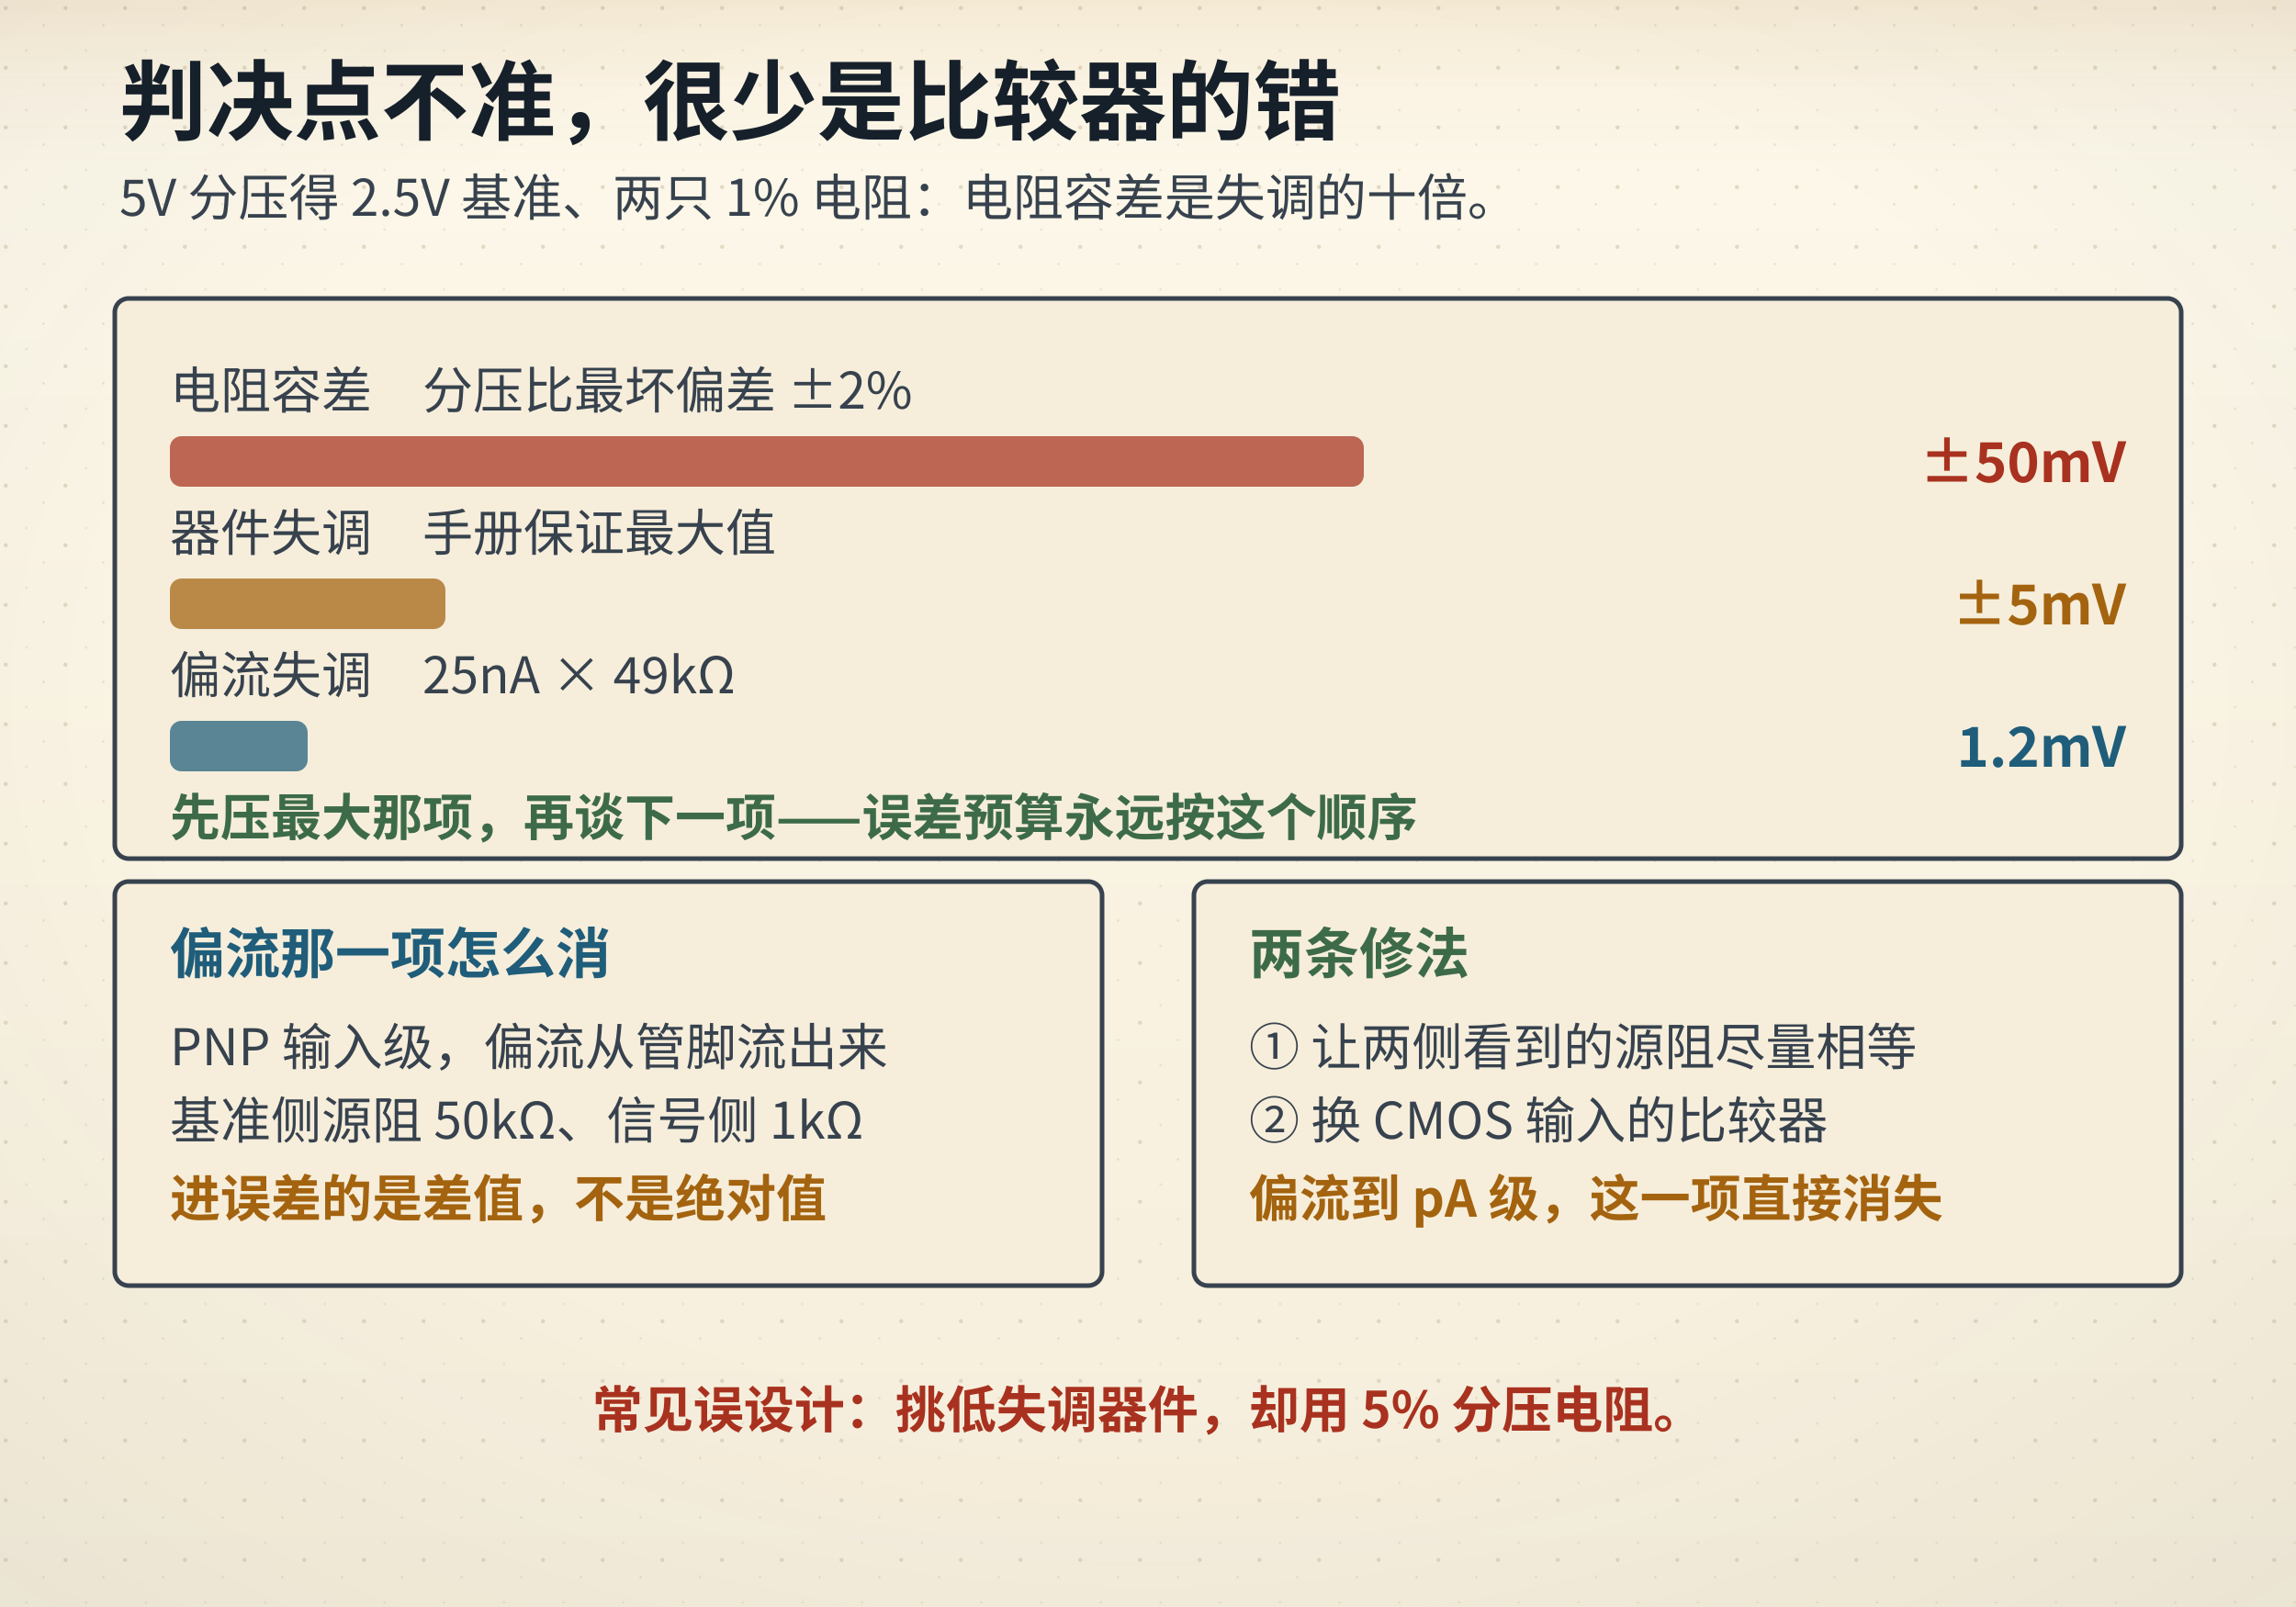
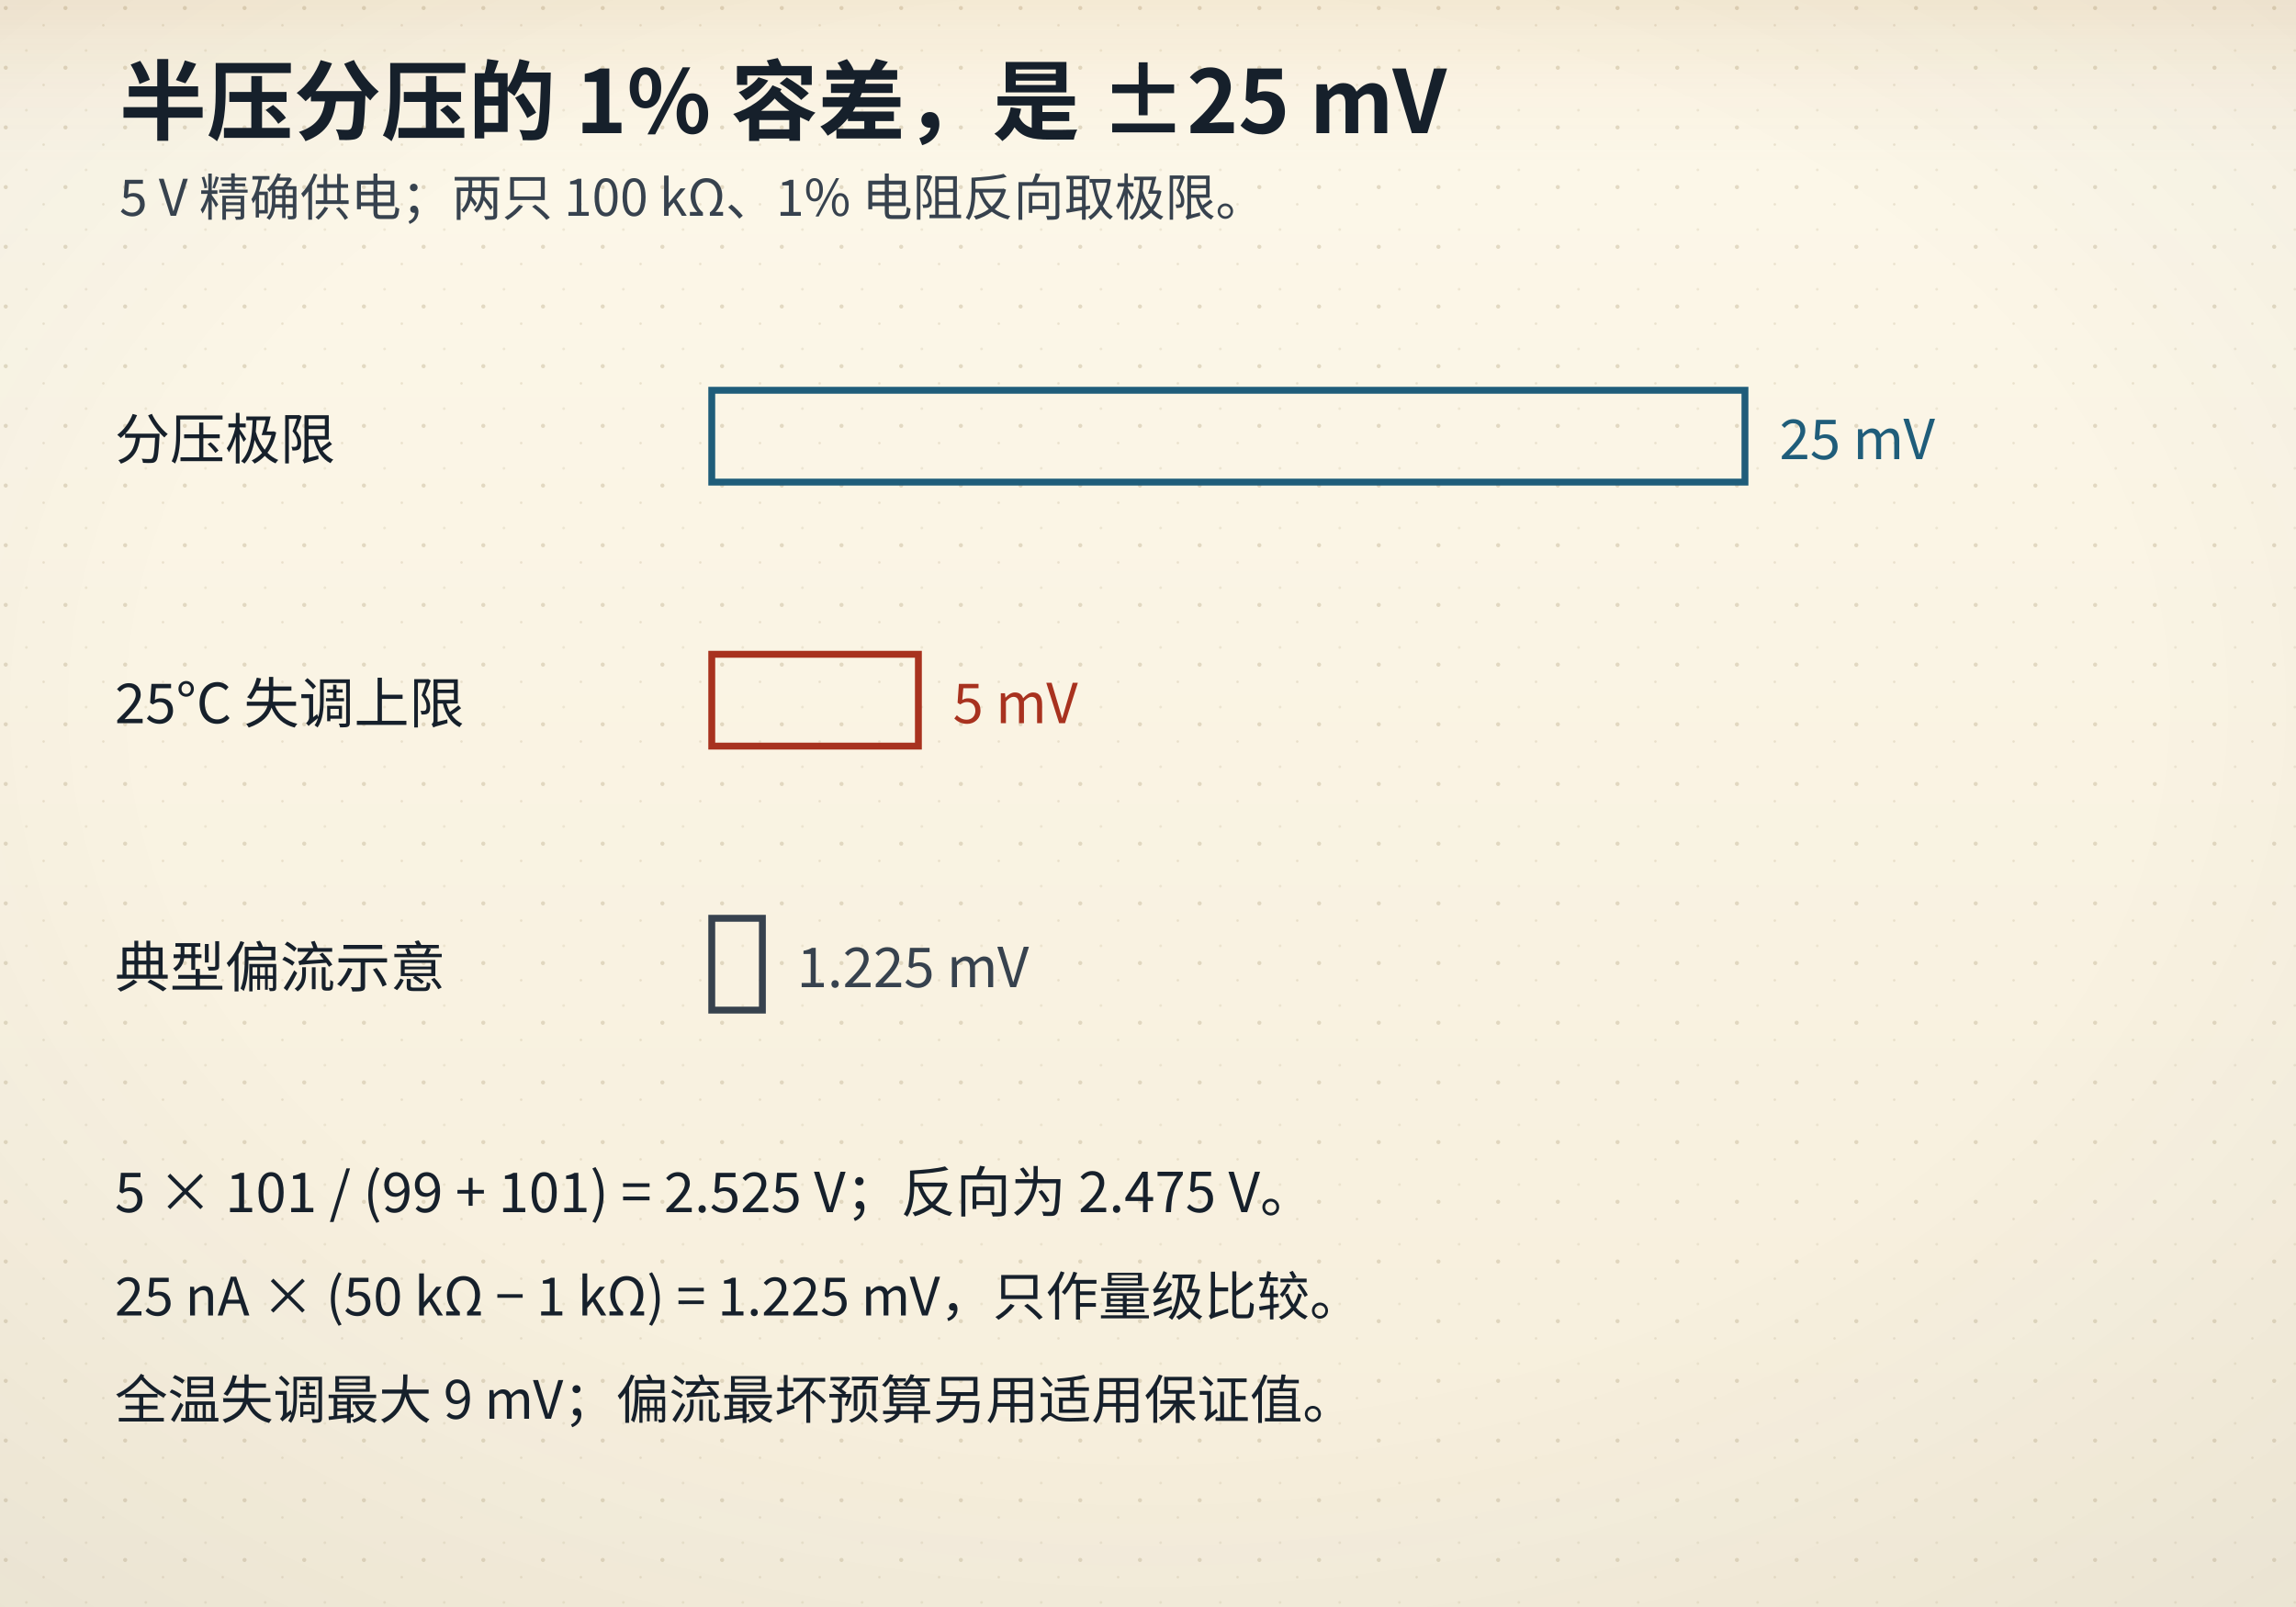
<svg xmlns="http://www.w3.org/2000/svg" viewBox="0 0 1000 700">
  <defs>
    <linearGradient id="bgL" x1="0" y1="0" x2="0" y2="1">
      <stop offset="0" stop-color="#fdf8ea" />
      <stop offset="1" stop-color="#f6eedb" />
    </linearGradient>
    <linearGradient id="bgD" x1="0" y1="0" x2="0" y2="1">
      <stop offset="0" stop-color="#141310" />
      <stop offset="1" stop-color="#1d1a14" />
    </linearGradient>
    <radialGradient id="vig" cx="0.5" cy="0.44" r="0.78">
      <stop offset="0.55" stop-color="#16202b" stop-opacity="0" />
      <stop offset="1" stop-color="#16202b" stop-opacity="0.055" />
    </radialGradient>
    <linearGradient id="hdr" x1="0" y1="0" x2="0" y2="1">
      <stop offset="0" stop-color="#a4630f" stop-opacity="0.10" />
      <stop offset="0.55" stop-color="#a4630f" stop-opacity="0.028" />
      <stop offset="1" stop-color="#a4630f" stop-opacity="0" />
    </linearGradient>
    <linearGradient id="hdrD" x1="0" y1="0" x2="0" y2="1">
      <stop offset="0" stop-color="#dcab63" stop-opacity="0.13" />
      <stop offset="0.55" stop-color="#dcab63" stop-opacity="0.04" />
      <stop offset="1" stop-color="#dcab63" stop-opacity="0" />
    </linearGradient>
    <pattern id="dots" width="26" height="26" patternUnits="userSpaceOnUse">
      <circle cx="2.5" cy="3.5" r="0.9" fill="#c9bb9d" />
      <circle cx="19" cy="11" r="0.55" fill="#c9bb9d" opacity="0.7" />
      <circle cx="11.5" cy="22" r="0.6" fill="#c9bb9d" opacity="0.55" />
    </pattern>
    <filter id="soft" x="-40%" y="-40%" width="180%" height="180%">
      <feDropShadow dx="0" dy="1.4" stdDeviation="2" flood-color="#16202b" flood-opacity="0.13" />
    </filter>
    <filter id="pglow" x="-70%" y="-70%" width="240%" height="240%">
      <feGaussianBlur stdDeviation="1.7" result="b" />
      <feMerge>
        <feMergeNode in="b" />
        <feMergeNode in="SourceGraphic" />
      </feMerge>
    </filter>
  </defs>
  <rect class="page-bg" width="1000" height="700" fill="url(#bgL)" />
  <rect class="page-grain" width="1000" height="700" fill="url(#dots)" />
  <rect class="page-vig" width="1000" height="700" fill="url(#vig)" />
  <rect class="page-hdr" width="1000" height="72" fill="url(#hdr)" />
  <style>
text{font-family:"Segoe UI","Microsoft YaHei","PingFang SC","Hiragino Sans GB","Noto Sans CJK SC","Source Han Sans SC","Noto Sans SC",sans-serif;}
line,path,polyline,polygon{stroke-linecap:round;stroke-linejoin:round}
.page-bg{fill:url(#bgL)}
.page-grain{opacity:.5}
.page-vig{opacity:1}
.page-hdr{fill:url(#hdr)}
@media (prefers-color-scheme: dark){
.page-bg{fill:url(#bgD)}
.page-grain{opacity:.34}
.page-vig{opacity:.5}
.page-hdr{fill:url(#hdrD)}
[fill="#fdf8ea"]{fill:#141310}
[stroke="#fdf8ea"]{stroke:#141310}
[fill="#f6eedb"]{fill:#1d1a14}
[stroke="#f6eedb"]{stroke:#1d1a14}
[fill="#e0d3b8"]{fill:#3b3529}
[stroke="#e0d3b8"]{stroke:#3b3529}
[fill="#c9bb9d"]{fill:#4a4436}
[stroke="#c9bb9d"]{stroke:#4a4436}
[fill="#16202b"]{fill:#ece4d3}
[stroke="#16202b"]{stroke:#ece4d3}
[fill="#37424e"]{fill:#cfc6b4}
[stroke="#37424e"]{stroke:#cfc6b4}
[fill="#5b666f"]{fill:#a79e8b}
[stroke="#5b666f"]{stroke:#a79e8b}
[fill="#8b8272"]{fill:#857c6c}
[stroke="#8b8272"]{stroke:#857c6c}
text[fill="#fdf8ea"]{fill:#f9f3e3}
[fill="#e6eff3"]{fill:#17262e}
[fill="#e4f1f3"]{fill:#15262a}
[fill="#e8efe6"]{fill:#182418}
[fill="#f6e7e1"]{fill:#281a16}
[fill="#f7eedb"]{fill:#292114}
[fill="#efe8ee"]{fill:#241c22}
text[fill="#1f5d7a"]{fill:#7fb7cf}
:is(rect,circle,path,line,polygon,polyline,ellipse,g)[fill="#1f5d7a"]{fill:#2b4d5f}
[stroke="#1f5d7a"]{stroke:#6fa3b9}
text[fill="#2f7f96"]{fill:#8ac9d8}
:is(rect,circle,path,line,polygon,polyline,ellipse,g)[fill="#2f7f96"]{fill:#2b5660}
[stroke="#2f7f96"]{stroke:#77b2c1}
text[fill="#3d6b4a"]{fill:#98c096}
:is(rect,circle,path,line,polygon,polyline,ellipse,g)[fill="#3d6b4a"]{fill:#2f4a33}
[stroke="#3d6b4a"]{stroke:#7aa87c}
text[fill="#a8321f"]{fill:#e0907a}
:is(rect,circle,path,line,polygon,polyline,ellipse,g)[fill="#a8321f"]{fill:#55231b}
[stroke="#a8321f"]{stroke:#c07a63}
text[fill="#a4630f"]{fill:#dcab63}
:is(rect,circle,path,line,polygon,polyline,ellipse,g)[fill="#a4630f"]{fill:#553a17}
[stroke="#a4630f"]{stroke:#c08a45}
text[fill="#6b3f63"]{fill:#c4a2bf}
:is(rect,circle,path,line,polygon,polyline,ellipse,g)[fill="#6b3f63"]{fill:#452c40}
[stroke="#6b3f63"]{stroke:#a17c9b}
}
</style>
-   <text x="52" y="58" font-size="38" fill="#16202b" font-family="'KaiTi','STKaiti','Kaiti SC','LXGW WenKai','Noto Serif CJK SC','Source Han Serif SC','Songti SC','SimSun','Noto Serif SC',serif" font-weight="700" text-anchor="start">判决点不准，很少是比较器的错</text>
-   <text x="52" y="94" font-size="22" fill="#37424e" font-family="'KaiTi','STKaiti','Kaiti SC','LXGW WenKai','Noto Serif CJK SC','Source Han Serif SC','Songti SC','SimSun','Noto Serif SC',serif" font-weight="400" text-anchor="start">5V 分压得 2.5V 基准、两只 1% 电阻：电阻容差是失调的十倍。</text>
-   <rect x="50" y="130" width="900" height="244" rx="6" fill="#f6eedb" stroke="#37424e" stroke-width="2" />
-   <text x="74" y="178" font-size="22" fill="#37424e" font-family="'KaiTi','STKaiti','Kaiti SC','LXGW WenKai','Noto Serif CJK SC','Source Han Serif SC','Songti SC','SimSun','Noto Serif SC',serif" font-weight="400" text-anchor="start">电阻容差　分压比最坏偏差 ±2%</text>
-   <rect x="74" y="190" width="520" height="22" rx="5" fill="#a8321f" opacity="0.72" />
-   <text x="926" y="210" font-size="24" fill="#a8321f" font-family="'KaiTi','STKaiti','Kaiti SC','LXGW WenKai','Noto Serif CJK SC','Source Han Serif SC','Songti SC','SimSun','Noto Serif SC',serif" font-weight="700" text-anchor="end">±50mV</text>
-   <text x="74" y="240" font-size="22" fill="#37424e" font-family="'KaiTi','STKaiti','Kaiti SC','LXGW WenKai','Noto Serif CJK SC','Source Han Serif SC','Songti SC','SimSun','Noto Serif SC',serif" font-weight="400" text-anchor="start">器件失调　手册保证最大值</text>
-   <rect x="74" y="252" width="120" height="22" rx="5" fill="#a4630f" opacity="0.72" />
-   <text x="926" y="272" font-size="24" fill="#a4630f" font-family="'KaiTi','STKaiti','Kaiti SC','LXGW WenKai','Noto Serif CJK SC','Source Han Serif SC','Songti SC','SimSun','Noto Serif SC',serif" font-weight="700" text-anchor="end">±5mV</text>
-   <text x="74" y="302" font-size="22" fill="#37424e" font-family="'KaiTi','STKaiti','Kaiti SC','LXGW WenKai','Noto Serif CJK SC','Source Han Serif SC','Songti SC','SimSun','Noto Serif SC',serif" font-weight="400" text-anchor="start">偏流失调　25nA × 49kΩ</text>
-   <rect x="74" y="314" width="60" height="22" rx="5" fill="#1f5d7a" opacity="0.72" />
-   <text x="926" y="334" font-size="24" fill="#1f5d7a" font-family="'KaiTi','STKaiti','Kaiti SC','LXGW WenKai','Noto Serif CJK SC','Source Han Serif SC','Songti SC','SimSun','Noto Serif SC',serif" font-weight="700" text-anchor="end">1.2mV</text>
-   <text x="74" y="364" font-size="22" fill="#3d6b4a" font-family="'KaiTi','STKaiti','Kaiti SC','LXGW WenKai','Noto Serif CJK SC','Source Han Serif SC','Songti SC','SimSun','Noto Serif SC',serif" font-weight="700" text-anchor="start">先压最大那项，再谈下一项——误差预算永远按这个顺序</text>
-   <rect x="50" y="384" width="430" height="176" rx="6" fill="#f6eedb" stroke="#37424e" stroke-width="2" />
-   <text x="74" y="424" font-size="24" fill="#1f5d7a" font-family="'KaiTi','STKaiti','Kaiti SC','LXGW WenKai','Noto Serif CJK SC','Source Han Serif SC','Songti SC','SimSun','Noto Serif SC',serif" font-weight="700" text-anchor="start">偏流那一项怎么消</text>
-   <text x="74" y="464" font-size="22" fill="#37424e" font-family="'KaiTi','STKaiti','Kaiti SC','LXGW WenKai','Noto Serif CJK SC','Source Han Serif SC','Songti SC','SimSun','Noto Serif SC',serif" font-weight="400" text-anchor="start">PNP 输入级，偏流从管脚流出来</text>
-   <text x="74" y="496" font-size="22" fill="#37424e" font-family="'KaiTi','STKaiti','Kaiti SC','LXGW WenKai','Noto Serif CJK SC','Source Han Serif SC','Songti SC','SimSun','Noto Serif SC',serif" font-weight="400" text-anchor="start">基准侧源阻 50kΩ、信号侧 1kΩ</text>
-   <text x="74" y="530" font-size="22" fill="#a4630f" font-family="'KaiTi','STKaiti','Kaiti SC','LXGW WenKai','Noto Serif CJK SC','Source Han Serif SC','Songti SC','SimSun','Noto Serif SC',serif" font-weight="700" text-anchor="start">进误差的是差值，不是绝对值</text>
-   <rect x="520" y="384" width="430" height="176" rx="6" fill="#f6eedb" stroke="#37424e" stroke-width="2" />
-   <text x="544" y="424" font-size="24" fill="#3d6b4a" font-family="'KaiTi','STKaiti','Kaiti SC','LXGW WenKai','Noto Serif CJK SC','Source Han Serif SC','Songti SC','SimSun','Noto Serif SC',serif" font-weight="700" text-anchor="start">两条修法</text>
-   <text x="544" y="464" font-size="22" fill="#37424e" font-family="'KaiTi','STKaiti','Kaiti SC','LXGW WenKai','Noto Serif CJK SC','Source Han Serif SC','Songti SC','SimSun','Noto Serif SC',serif" font-weight="400" text-anchor="start">① 让两侧看到的源阻尽量相等</text>
-   <text x="544" y="496" font-size="22" fill="#37424e" font-family="'KaiTi','STKaiti','Kaiti SC','LXGW WenKai','Noto Serif CJK SC','Source Han Serif SC','Songti SC','SimSun','Noto Serif SC',serif" font-weight="400" text-anchor="start">② 换 CMOS 输入的比较器</text>
-   <text x="544" y="530" font-size="22" fill="#a4630f" font-family="'KaiTi','STKaiti','Kaiti SC','LXGW WenKai','Noto Serif CJK SC','Source Han Serif SC','Songti SC','SimSun','Noto Serif SC',serif" font-weight="700" text-anchor="start">偏流到 pA 级，这一项直接消失</text>
-   <text x="500" y="622" font-size="22" fill="#a8321f" font-family="'KaiTi','STKaiti','Kaiti SC','LXGW WenKai','Noto Serif CJK SC','Source Han Serif SC','Songti SC','SimSun','Noto Serif SC',serif" font-weight="700" text-anchor="middle">常见误设计：挑低失调器件，却用 5% 分压电阻。</text>
+   <text x="52" y="58" font-size="38" fill="#16202b" font-family="'KaiTi','STKaiti','Kaiti SC','LXGW WenKai','Noto Serif CJK SC','Source Han Serif SC','Songti SC','SimSun','Noto Serif SC',serif" font-weight="700" text-anchor="start">半压分压的 1% 容差，是 ±25 mV</text>
+   <text x="52" y="94" font-size="22" fill="#37424e" font-family="'KaiTi','STKaiti','Kaiti SC','LXGW WenKai','Noto Serif CJK SC','Source Han Serif SC','Songti SC','SimSun','Noto Serif SC',serif" font-weight="400" text-anchor="start">5 V 精确供电；两只 100 kΩ、1% 电阻反向取极限。</text>
+   <text x="50" y="200" font-size="24" fill="#16202b" font-family="'KaiTi','STKaiti','Kaiti SC','LXGW WenKai','Noto Serif CJK SC','Source Han Serif SC','Songti SC','SimSun','Noto Serif SC',serif" font-weight="400" text-anchor="start">分压极限</text>
+   <rect x="310" y="170" width="450" height="40" fill="none" stroke="#1f5d7a" stroke-width="3" />
+   <text x="775" y="200" font-size="24" fill="#1f5d7a" font-family="'KaiTi','STKaiti','Kaiti SC','LXGW WenKai','Noto Serif CJK SC','Source Han Serif SC','Songti SC','SimSun','Noto Serif SC',serif" font-weight="400" text-anchor="start">25 mV</text>
+   <text x="50" y="315" font-size="24" fill="#16202b" font-family="'KaiTi','STKaiti','Kaiti SC','LXGW WenKai','Noto Serif CJK SC','Source Han Serif SC','Songti SC','SimSun','Noto Serif SC',serif" font-weight="400" text-anchor="start">25°C 失调上限</text>
+   <rect x="310" y="285" width="90" height="40" fill="none" stroke="#a8321f" stroke-width="3" />
+   <text x="415" y="315" font-size="24" fill="#a8321f" font-family="'KaiTi','STKaiti','Kaiti SC','LXGW WenKai','Noto Serif CJK SC','Source Han Serif SC','Songti SC','SimSun','Noto Serif SC',serif" font-weight="400" text-anchor="start">5 mV</text>
+   <text x="50" y="430" font-size="24" fill="#16202b" font-family="'KaiTi','STKaiti','Kaiti SC','LXGW WenKai','Noto Serif CJK SC','Source Han Serif SC','Songti SC','SimSun','Noto Serif SC',serif" font-weight="400" text-anchor="start">典型偏流示意</text>
+   <rect x="310" y="400" width="22.05" height="40" fill="none" stroke="#37424e" stroke-width="3" />
+   <text x="347.05" y="430" font-size="24" fill="#37424e" font-family="'KaiTi','STKaiti','Kaiti SC','LXGW WenKai','Noto Serif CJK SC','Source Han Serif SC','Songti SC','SimSun','Noto Serif SC',serif" font-weight="400" text-anchor="start">1.225 mV</text>
+   <text x="50" y="528" font-size="24" fill="#16202b" font-family="'KaiTi','STKaiti','Kaiti SC','LXGW WenKai','Noto Serif CJK SC','Source Han Serif SC','Songti SC','SimSun','Noto Serif SC',serif" font-weight="400" text-anchor="start">5 × 101 / (99 + 101) = 2.525 V；反向为 2.475 V。</text>
+   <text x="50" y="573" font-size="23" fill="#16202b" font-family="'KaiTi','STKaiti','Kaiti SC','LXGW WenKai','Noto Serif CJK SC','Source Han Serif SC','Songti SC','SimSun','Noto Serif SC',serif" font-weight="400" text-anchor="start">25 nA × (50 kΩ − 1 kΩ) = 1.225 mV，只作量级比较。</text>
+   <text x="50" y="618" font-size="23" fill="#16202b" font-family="'KaiTi','STKaiti','Kaiti SC','LXGW WenKai','Noto Serif CJK SC','Source Han Serif SC','Songti SC','SimSun','Noto Serif SC',serif" font-weight="400" text-anchor="start">全温失调最大 9 mV；偏流最坏预算另用适用保证值。</text>
</svg>
